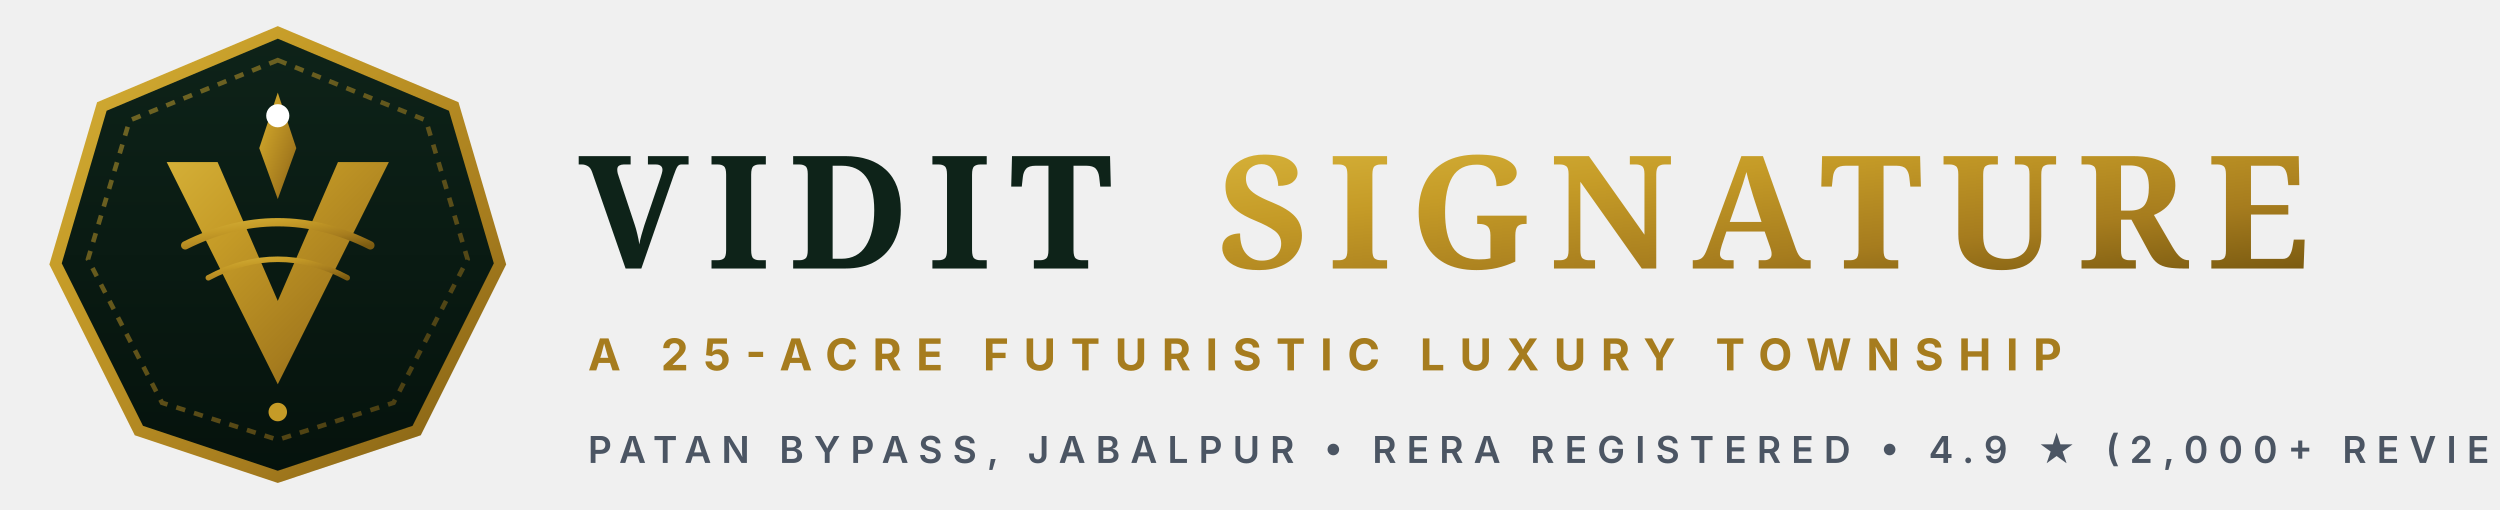
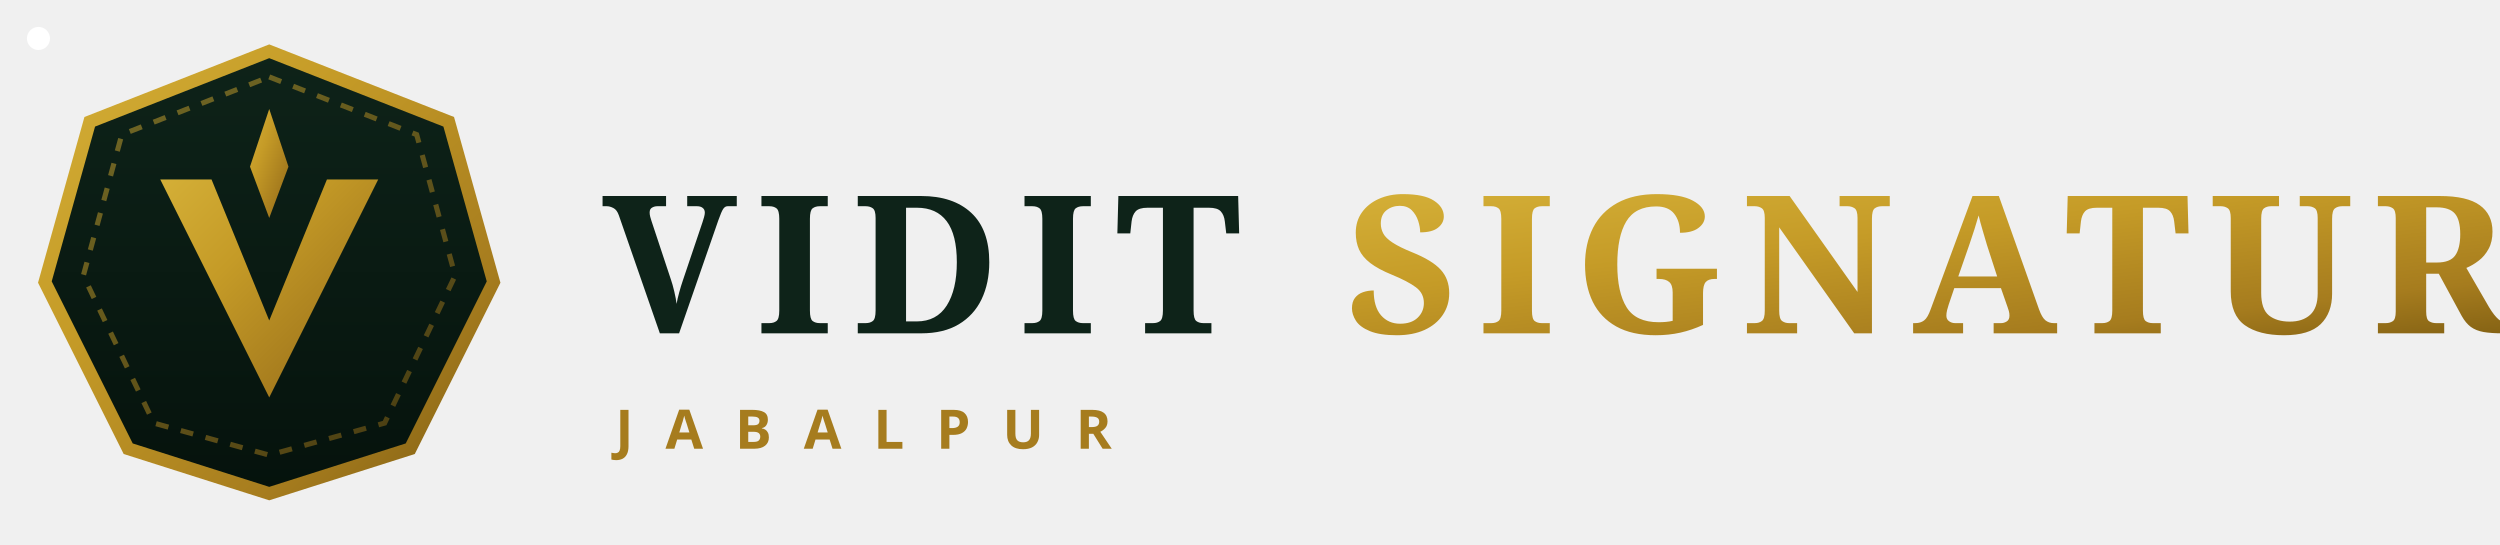
- <svg xmlns="http://www.w3.org/2000/svg" viewBox="0 0 540 110" width="100%" height="100%">
+ <svg xmlns="http://www.w3.org/2000/svg" viewBox="0 0 390 85" width="100%" height="100%">
  <defs>
    <linearGradient id="goldGradDark" x1="0%" y1="0%" x2="100%" y2="100%">
      <stop offset="0%" stop-color="#D4AF37" />
-       <stop offset="30%" stop-color="#C59B27" />
-       <stop offset="70%" stop-color="#A67C1E" />
+       <stop offset="35%" stop-color="#C59B27" />
+       <stop offset="75%" stop-color="#A67C1E" />
      <stop offset="100%" stop-color="#7B5B11" />
    </linearGradient>
    <linearGradient id="crestGradDark" x1="0%" y1="0%" x2="0%" y2="100%">
      <stop offset="0%" stop-color="#0E2319" />
      <stop offset="100%" stop-color="#05120C" />
    </linearGradient>
  </defs>
-   <g transform="translate(10, 5)">
-     <polygon points="50,2 88,18 98,52 80,88 50,98 20,88 2,52 12,18" fill="url(#crestGradDark)" stroke="url(#goldGradDark)" stroke-width="2.5" />
-     <polygon points="50,8 82,21 91,51 75,82 50,90 25,82 9,51 18,21" fill="none" stroke="url(#goldGradDark)" stroke-width="1" stroke-opacity="0.5" stroke-dasharray="2,2" />
-     <path d="M26,30 L50,78 L74,30 L63,30 L50,60 L37,30 Z" fill="url(#goldGradDark)" />
-     <polygon points="50,15 54,27 50,38 46,27" fill="url(#goldGradDark)" />
-     <circle cx="50" cy="20" r="2.5" fill="#FFF" />
-     <path d="M30,48 Q50,38 70,48" fill="none" stroke="url(#goldGradDark)" stroke-width="1.8" stroke-linecap="round" />
-     <path d="M35,55 Q50,47 65,55" fill="none" stroke="url(#goldGradDark)" stroke-width="1.2" stroke-linecap="round" />
-     <line x1="32" y1="84" x2="68" y2="84" stroke="url(#goldGradDark)" stroke-width="2" stroke-linecap="round" />
-     <circle cx="50" cy="84" r="2" fill="#C59B27" />
+   <g transform="translate(6, 6)">
+     <polygon points="36,2 64,13 71,38 58,64 36,71 14,64 1,38 8,13" fill="url(#crestGradDark)" stroke="url(#goldGradDark)" stroke-width="2" />
+     <polygon points="36,6 59,15 65,37 54,60 36,65 18,60 7,37 13,15" fill="none" stroke="url(#goldGradDark)" stroke-width="0.8" stroke-opacity="0.5" stroke-dasharray="2,2" />
+     <path d="M19,22 L36,56 L53,22 L45,22 L36,44 L27,22 Z" fill="url(#goldGradDark)" />
+     <polygon points="36,11 39,20 36,28 33,20" fill="url(#goldGradDark)" />
+     <circle cx="36,15" r="1.8" fill="#FFF" />
+     <line x1="23" y1="61" x2="49" y2="61" stroke="url(#goldGradDark)" stroke-width="1.5" stroke-linecap="round" />
  </g>
-   <g transform="translate(125, 20)">
-     <text x="0" y="38" font-family="'Playfair Display', 'Cinzel', Georgia, serif" font-size="34" font-weight="700" letter-spacing="4" fill="#0E2319">VIDIT</text>
-     <text x="138" y="38" font-family="'Playfair Display', 'Cinzel', Georgia, serif" font-size="34" font-weight="700" letter-spacing="4" fill="url(#goldGradDark)">SIGNATURE</text>
-     <text x="2" y="60" font-family="'Plus Jakarta Sans', -apple-system, BlinkMacSystemFont, sans-serif" font-size="9.5" font-weight="700" letter-spacing="3.2" fill="#A67C1E">A 25-ACRE FUTURISTIC LUXURY TOWNSHIP</text>
-     <line x1="2" y1="70" x2="400" y2="70" stroke="url(#goldGradDark)" stroke-width="0.8" stroke-opacity="0.4" />
-     <text x="2" y="80" font-family="'Plus Jakarta Sans', -apple-system, BlinkMacSystemFont, sans-serif" font-size="8" font-weight="600" letter-spacing="2.2" fill="#4B5563">PATAN BYPASS, JABALPUR • RERA REGISTERED • 4.9 ★ (2,000+ REVIEWS)</text>
+   <g transform="translate(94, 18)">
+     <text x="0" y="34" font-family="'Playfair Display', Georgia, serif" font-size="30" font-weight="700" letter-spacing="3" fill="#0E2319">VIDIT</text>
+     <text x="116" y="34" font-family="'Playfair Display', Georgia, serif" font-size="30" font-weight="700" letter-spacing="3" fill="url(#goldGradDark)">SIGNATURE</text>
+     <text x="2" y="52" font-family="'Plus Jakarta Sans', sans-serif" font-size="8.5" font-weight="600" letter-spacing="5" fill="#A67C1E">JABALPUR</text>
  </g>
</svg>
